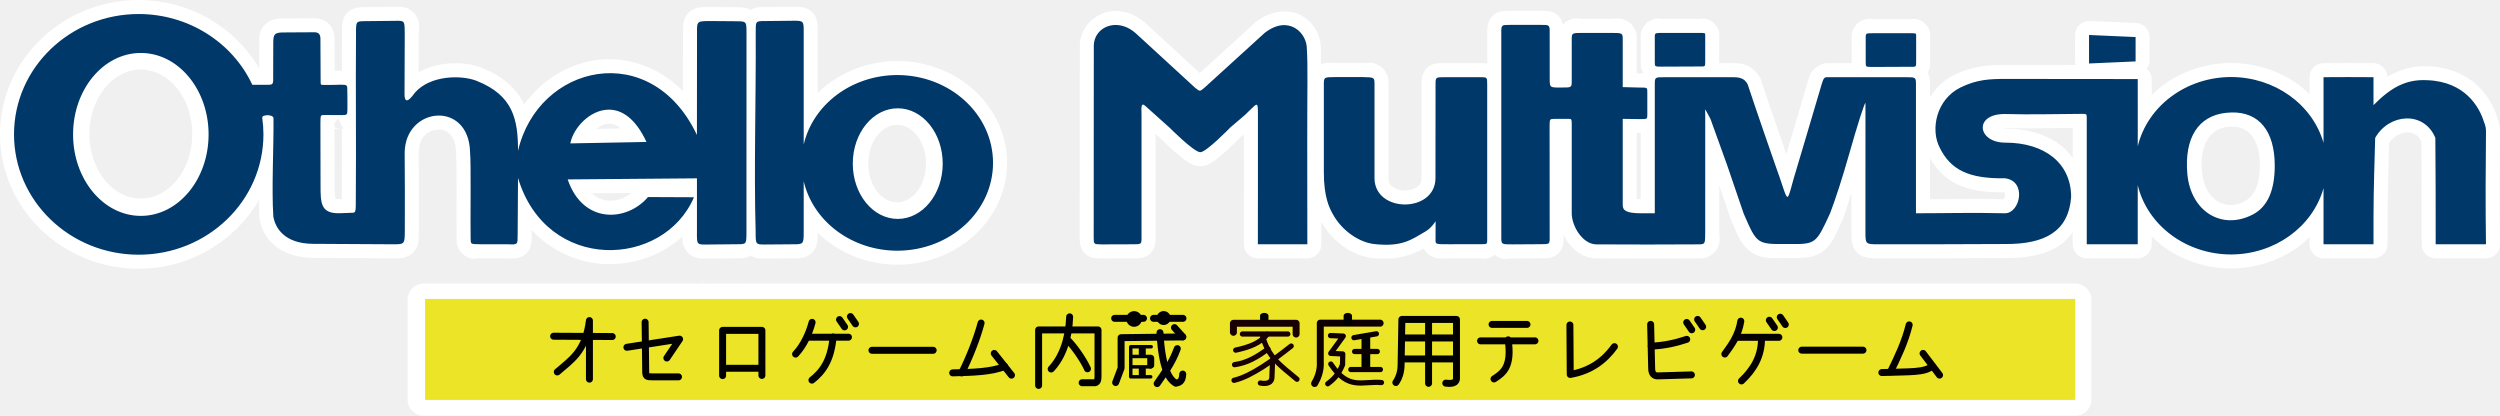
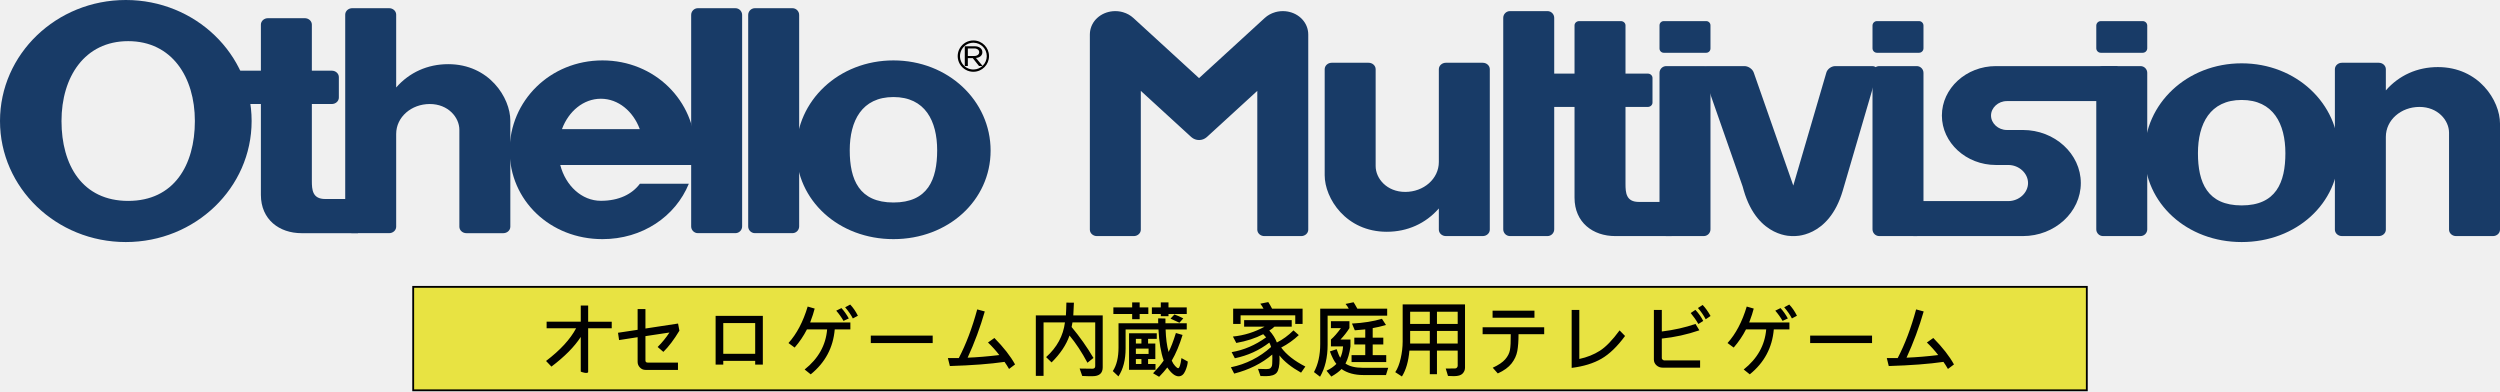
- <svg xmlns="http://www.w3.org/2000/svg" height="149.29" viewBox="0 0 718.131 119.432" width="897.664">
-   <g transform="translate(-13.918 -11.857)">
-     <text fill="#ef00eb" font-family="TrasksHand" font-size="1.6" stroke="#0105ff" stroke-width="2" x="214.817" y="93.1">
-       <tspan fill="#fafafa" fill-opacity=".4" stroke="none" x="214.817" y="93.1">John Loreth 2022</tspan>
-     </text>
-     <rect fill="#fff" height="37.986" rx="4.678" width="483.682" x="130.994" y="93.304" />
-     <path d="M136.027 97.728h474v29h-474z" fill="#ebe427" />
-     <g fill="none" stroke="#000" stroke-linecap="round" stroke-linejoin="round" stroke-width="2">
-       <path d="m172.947 108.436 16.839.093M183.234 120.767v-16.824c-1.102 8.95-5.404 11.387-9.237 14.759M199.227 104.411l.168 13.829c0 1.755.107 1.874 2.103 1.874h7.322" />
-       <path d="m193.997 111.616 15.136-2.339-3.66 5.42M221.488 119.752v-12.996h11.287v12.943M221.565 117.64h10.832M242.448 113.57c2.323-2.437 3.926-6.01 4.748-9.118M257.644 108.714h-11.626M247.143 121.053c2.865-2.269 5.476-5.4 6.088-12.437M255.073 103.656l1.446 2.1M258.21 102.789l1.447 2.1M264.389 112.479h17.582M531.476 112.443h17.582M287.58 118.966c5.568-.136 11.262-.269 14.931-1.86" />
-       <path d="M290.168 118.972c2.1-4.13 4.352-9.74 5.57-14.322M299.521 113.383l4.948 6.242M312.264 122.57v-15.934h17.06v13.398c0 1.048-.193 1.883-1.246 1.766h-3.307" />
-       <path d="M321.18 102.87c-.22 6.143-2.032 11.533-5.311 14.984" />
-       <path d="M326.302 117.793c-1.158-2.6-3.957-6.651-5.92-8.459" />
-     </g>
-     <g stroke="#ef00e7" transform="translate(19.478 -152)">
-       <g fill="none" stroke="#000009" stroke-linejoin="round">
-         <path d="m314.91 273.74 1.569-4.148v-8.738l17.7-.215" stroke-linecap="round" stroke-width="2" />
-         <path d="M327.647 259.416c.546 10.138 2.57 13.404 4.556 14.516 1.487-.23 1.906-1.045 1.978-2.62" stroke-linecap="round" stroke-width="2" />
-         <path d="M332.625 264c-1.518 4.222-3.715 7.003-5.79 10.043" stroke-linecap="round" stroke-width="2" />
-         <path d="M324.976 272.092h-5.725v-8.629h5.865" stroke-linecap="round" />
-         <path d="M319.6 266.25h5.391v2.99h-5.652" stroke-linecap="round" />
-         <path d="M322.564 266.241v-2.697M322.564 271.853v-2.697" stroke-width="2" />
-         <path d="M334.249 255.302h-8.457M322.907 255.302h-8.28M331.813 257.962l2.394 2.668" stroke-linecap="round" stroke-width="2" />
-       </g>
-       <circle cx="328.701" cy="255.215" r="2" stroke="none" />
-       <circle cx="320.215" cy="255.479" r="2.25" stroke="none" />
-       <path d="M324.99 265.791a1 .868 0 0 0-1 .868v2.187a1 .868 0 0 0 1 .867 1 .868 0 0 0 1-.867v-2.187a1 .868 0 0 0-1-.868z" stroke="none" />
-     </g>
-     <g fill="none" stroke="#050000" stroke-linecap="round" stroke-linejoin="round" stroke-width="2">
-       <path d="M442.516 105.043h10.03M439.213 109.766h15.623M447.14 109.47c1.148 7.82-1.452 9.534-4.057 11.24" />
-     </g>
-     <path d="m464.88 105.214.09 14.208c5.889-1.02 9.847-4.045 12.706-7.99" fill="none" stroke="#050000" stroke-linecap="round" stroke-linejoin="round" stroke-width="2" />
-     <g fill="none" stroke="#050000" stroke-linecap="round" stroke-linejoin="round" stroke-width="2">
-       <path d="m488.07 105.034.295 12.689c.01 1.447.68 2.114 1.69 2.112l9.724-.291" />
-       <path d="M488.245 111.269c3.54-.096 7.055-.883 10.195-1.938M498.427 104.484l1.447 2.1M501.565 103.616l1.446 2.1" />
-     </g>
-     <g fill="none" stroke="#050000" stroke-linecap="round" stroke-linejoin="round" stroke-width="2">
-       <path d="m522.166 103.846 1.447 2.1M525.304 102.978l1.447 2.1M509.38 113.554c1.919-2.61 3.959-5.414 4.592-9.449M514.164 121.282c3.455-3.243 5.839-7.12 5.742-12.362M524.903 108.751h-12.13" />
-     </g>
-     <g fill="none" stroke="#050000" stroke-linecap="round" stroke-linejoin="round" stroke-width="2">
-       <path d="M562.334 105.182c-1.235 5.034-3.327 9.32-5.36 13.482M566.323 113.37l4.74 6.239" />
-       <path d="M554.487 118.875c8.288-.286 12.303.035 14.443-1.842" />
-     </g>
-     <g stroke="#ef00e7">
-       <path d="M410.364 104.68h-17.189v11.22c.155 2.519-.822 4.77-1.635 6.125" fill="none" stroke="#0e0000" stroke-linecap="round" stroke-linejoin="round" stroke-width="2" />
-       <path d="M401.082 101.738a1.207.836 0 0 0-1.207.836v2.12a1.207.836 0 0 0 1.207.837 1.207.836 0 0 0 1.207-.836v-2.12a1.207.836 0 0 0-1.207-.837z" stroke="none" />
-       <g stroke-linecap="round" stroke-linejoin="round">
-         <path d="m396.114 108.252 3.66.156-3.598 4.955 3.447.169-.055 3.096c-1.07 2.501-2.18 3.96-4.252 5.47" fill="none" stroke="#0e0000" stroke-width="1.5" />
-         <path d="M396.19 116.426c5.088 7.675 8.947 4.831 14.56 5.32M402.844 108.853l6.45-1.109" fill="none" stroke="#0e0000" stroke-width="1.5" />
-         <path d="M406.265 108.158a.75.647 0 0 0-.75.648v8.627a.75.647 0 0 0 .75.648.75.647 0 0 0 .75-.648v-8.627a.75.647 0 0 0-.75-.648z" stroke="#000" />
-         <path d="M401.948 118.003h8.491M403.028 112.828h6.523" fill="none" stroke="#0e0000" stroke-width="1.5" />
-       </g>
-     </g>
-     <g stroke="#ef00e7">
-       <path d="M377.082 101.738a1.207.78 0 0 0-1.207.78v1.979a1.207.78 0 0 0 1.207.78 1.207.78 0 0 0 1.207-.78v-1.979a1.207.78 0 0 0-1.207-.78z" stroke="none" />
-       <g fill="none" stroke="#180000" stroke-linecap="round" stroke-linejoin="round">
-         <path d="M368.222 107.309v-2.589h18.004v3.09" stroke-width="2" />
-         <path d="M376.44 107.772c1.629 6.731 5.19 8.948 10.038 13.023M383.842 107.801H370.81" stroke-width="1.5" />
-         <path d="M377.909 107.853c-1.933 2.602-5.296 3.778-9.034 4.578M378.151 112.16c-3.048 2.139-5.745 3.894-9.607 4.454M384.816 111.26c-4.833 3.815-11.36 8.694-16.422 9.847" stroke-width="1.5" />
-         <path d="m379.47 115.235-.193 5.074c-.019 1.338-1.27 1.98-3.32 1.575" stroke-width="1.5" />
-       </g>
-     </g>
-     <g fill="none" stroke="#000" stroke-linecap="round" stroke-linejoin="round" stroke-width="2">
-       <path d="M429.22 121.913c2.683.36 3.194-.551 3.077-1.833v-16.463h-15.686l-.223 13.057c0 2.125-.684 3.881-1.508 5.061M416.588 108.936h15.606M416.42 114.96h15.77M424.28 121.97v-18.344" />
-     </g>
-     <path d="M53.77 11.857c-21.886 0-39.852 17.248-39.852 38.596 0 21.348 17.966 38.597 39.852 38.597a39.97 39.97 0 0 0 34.587-19.804c.033 1.67-.04 3.564.06 5.074a4.029 4.029 0 0 0 .045.39c.384 2.335 1.53 5.179 4.081 7.45 2.55 2.272 6.374 3.738 11.256 3.766l22.927.131a4.029 4.029 0 0 0 .025 0c.853 0 1.554.025 2.472-.09.917-.115 2.419-.506 3.515-1.728 1.097-1.223 1.294-2.51 1.39-3.397.098-.888.09-1.656.1-2.617.061-5.733-.009-16.903-.04-22.496.054-4.73 2.903-6.5 5.505-6.645 1.301-.073 2.454.309 3.375 1.202.92.892 1.775 2.422 1.848 5.326a4.029 4.029 0 0 0 .016.258c.111 1.24.16 6.221.145 11.231-.014 5.01-.055 10.288.005 13.381.008.391-.033.767.119 1.586.151.82.958 2.453 2.148 3.177 2.382 1.448 3.013.775 4.28.797a4.029 4.029 0 0 0 .06 0l8.16.015-.203-.004c.75.04 1.366.085 2.2.012.834-.073 2.27-.36 3.39-1.55 1.121-1.19 1.286-2.473 1.354-3.21.068-.739.046-1.266.05-1.894l.01-1.47c5.753 6.147 13.385 9.396 20.976 9.757 8.15.388 16.334-2.44 22.376-7.945-.118 1.174-.164 2.33 1.102 4.16.876 1.267 2.501 1.95 3.439 2.105.938.156 1.549.118 2.24.111l9.044-.09c.625-.006 1.174.03 2.066-.113.45-.071 1.084-.276 1.72-.619.655.376 1.318.617 1.805.699.939.158 1.542.12 2.22.114l8.038-.063c.76 0 1.404.026 2.297-.092.892-.118 2.398-.547 3.447-1.762 1.048-1.215 1.223-2.447 1.312-3.308.077-.748.07-1.433.069-2.203 5.819 5.703 13.98 9.185 22.826 9.206a4.029 4.029 0 0 0 .01 0c17.2 0 31.557-12.946 31.557-29.255.001-16.31-14.356-29.257-31.557-29.257a4.029 4.029 0 0 0-.01 0c-8.84.02-16.998 3.499-22.817 9.196V21.311c0-.836.02-1.513-.05-2.332s-.207-2.046-1.245-3.287-2.553-1.687-3.463-1.811c-.91-.124-1.59-.096-2.41-.088l-8.052.088c-.665 0-1.235-.034-2.127.1-.497.074-1.205.34-1.91.744a6.446 6.446 0 0 0-2.591-.757c-.827-.055-1.556-.038-2.49-.045a4.029 4.029 0 0 0-.003 0l-5.764-.042a4.029 4.029 0 0 0-.03 0c-1.128 0-2-.019-2.913.04s-2.075.1-3.449 1.094c-1.374.994-1.98 2.732-2.115 3.727-.135.994-.095 1.708-.091 2.587-.01 9.458-.008 12.252-.011 16.669-7.197-7.181-16.39-10.093-25.023-8.858-8.068 1.155-15.524 5.74-20.607 12.746-.046-.1-.068-.204-.117-.304-2.11-4.32-6.117-7.914-12.08-10.259-3.04-1.195-6.781-1.593-10.768-1.083-2.45.314-4.994 1.08-7.333 2.386l.04-11.083a4.029 4.029 0 0 0 0-.037c-.01-1.81.618-2.862-.923-5.327-.77-1.232-2.414-2.064-3.372-2.243-.958-.18-1.528-.132-2.142-.125l-8.883.095c-.673.007-1.245-.019-2.112.105-.868.123-2.439.633-3.42 1.885-.982 1.253-1.075 2.383-1.144 3.19-.07.806-.058 1.515-.058 2.414-.028 3.808-.008 7.12-.011 10.67-.082 0-.194-.013-.278-.014a4.029 4.029 0 0 0-.216.001s-.952.014-1.616.032c-.006-2.408-.01-5.865-.046-9.54a4.029 4.029 0 0 0-.029-.442c-.115-.962-.44-2.388-1.659-3.57-1.218-1.182-2.864-1.532-4.062-1.539-2.775-.017-7.171.066-8.713.053-.842-.007-1.62.007-2.545.206-.926.2-2.138.696-3.04 1.675-1.803 1.96-1.548 3.798-1.552 5.182l-.022 7.3C81.33 19.454 68.18 11.863 53.77 11.857a4.029 4.029 0 0 0-.002 0zm394.03 3.12c-.658 0-1.2-.016-1.913.054s-1.88.211-3.046 1.233c-1.165 1.021-1.53 2.438-1.628 3.206-.097.767-.073 1.264-.073 1.84v8.852c-.107-.02-.267-.083-.355-.094-.708-.087-1.137-.064-1.628-.064h-10.244c-.658 0-1.193-.014-1.889.05-.695.064-1.801.17-2.981 1.147s-1.608 2.438-1.713 3.213c-.104.774-.076 1.251-.076 1.797 0 22.803 0 22.786-.019 26.77a4.029 4.029 0 0 0 0 .019c0 1.368-.383 1.9-1.169 2.504-.785.605-2.148 1.06-3.562 1.061-1.414 0-2.778-.454-3.563-1.058-.784-.603-1.165-1.129-1.165-2.492V36.211c0-.536.044-1.035-.113-1.932-.156-.897-.917-2.526-2.126-3.32-2.418-1.587-3.402-.955-5.094-.986a4.029 4.029 0 0 0-.073 0h-7.913c-1.38 0-2.398-.391-4.103.44-.027-.923.036-3.57-.017-4.329.085-3.905-1.861-7.62-5.438-9.683-3.601-2.076-8.833-1.657-13.192 1.744a4.029 4.029 0 0 0-.233.197l-15.917 14.487-15.667-14.384a4.029 4.029 0 0 0-.05-.047c-2.707-2.401-5.984-3.551-9.072-3.377-5.146.292-9.71 4.626-9.68 10.135l-.031 54.872a4.029 4.029 0 0 0 0 .001c0 .5-.026.94.066 1.664.091.724.447 2.103 1.571 3.102 1.125 1 2.25 1.146 2.913 1.219.663.073 1.137.064 1.708.072a4.029 4.029 0 0 0 .065 0l8.908-.029c.634 0 1.15.014 1.817-.045.667-.058 1.714-.136 2.897-1.07 1.184-.934 1.66-2.423 1.77-3.194.108-.77.077-1.219.077-1.719V50.323l1.313 1.173.006.005c.151.152 1.741 1.756 3.749 3.546 1.05.936 2.167 1.886 3.276 2.69.555.402 1.099.769 1.733 1.103.634.335 1.256.767 2.786.767 1.588 0 2.182-.459 2.801-.798a13.92 13.92 0 0 0 1.686-1.11c1.076-.806 2.158-1.753 3.178-2.688 1.936-1.775 3.45-3.34 3.62-3.516.016-.014.903-.771 1.227-1.052l.002 3.196c.002 4.386.01 8.764.01 8.764l-.021 19.623a4.029 4.029 0 0 0 4.028 4.031h14.209a4.029 4.029 0 0 0 4.028-4.03l-.006-6.434c3.467 6.039 9.171 9.794 14.899 10.39 6.884.715 11.08-.888 14.48-2.715.17.306.39.592.648.877a4.029 4.029 0 0 0 1.684 1.328c.116.055.258.196.363.23 1.953.624 2.66.342 4.543.34l8.902-.009c1.05-.001 1.55.647 3.867-.684.138-.08.22-.255.348-.358.053.04.077.11.132.147 2.443 1.629 3.46.955 5.101.943l8.14-.053a4.029 4.029 0 0 0 .002 0c.617-.004 1.116.008 1.777-.05s1.73-.135 2.922-1.097c1.192-.961 1.635-2.44 1.737-3.204.103-.764.075-1.22.075-1.742v-.688c.36.69.628 1.416 1.094 2.063 1.76 2.442 4.544 4.747 8.294 4.773 7.577.053 22.128.06 29.253-.008.512-.005 1.013.048 1.97-.151.958-.2 2.629-1.176 3.307-2.397 1.355-2.443.762-3.335.762-5.172l.002-13.235 3.201 9.379a4.029 4.029 0 0 0 .119.304c1.915 4.404 2.776 7.303 5.822 9.419 3.032 2.107 6.101 1.794 10.54 1.75 2.001.021 3.585.057 5.161-.11 1.585-.17 3.324-.643 4.775-1.7 2.903-2.112 3.82-4.895 5.874-9.338a4.029 4.029 0 0 0 .097-.232c.649-1.67 1.566-4.907 2.38-7.376l-.002 11.156c0 .914-.023 1.658.087 2.588.11.93.451 2.406 1.672 3.551s2.579 1.372 3.494 1.467c.915.096 1.697.078 2.672.078 13.077 0 24.108-.008 36.21-.078 6.135.042 11.486-.853 15.734-3.683 1.468-.978 2.655-2.274 3.706-3.698v3.431a4.029 4.029 0 0 0 4.028 4.028h14.64a4.029 4.029 0 0 0 4.027-4.028v-2.281c1.012 1.002 2.056 1.978 3.207 2.833 5.532 4.11 12.526 6.383 19.543 6.4a4.029 4.029 0 0 0 .016 0c6.843-.011 13.671-2.166 19.139-6.085 1.22-.874 2.342-1.863 3.412-2.9v2.033a4.029 4.029 0 0 0 4.027 4.028h14.355a4.029 4.029 0 0 0 4.026-4.028c0-12.973.04-14.242.463-29.103 1.302-1.85 3.226-2.957 5-3.02 1.796-.064 3.208.517 4.254 2.551.087 8.904.093 19.555.093 29.572a4.029 4.029 0 0 0 4.026 4.028h14.447a4.029 4.029 0 0 0 4.028-4.086c-.154-10.66-.112-21.276 0-31.97v-.006c.013-1.068-.175-2.831-.914-4.733-.803-2.46-2.373-5.82-5.501-8.772-3.17-2.99-7.98-5.375-14.302-5.615-4.317-.228-8.115.974-11.642 3.037a4.029 4.029 0 0 0-3.961-3.908l-7.211-.031a4.029 4.029 0 0 0-.036 0l-7.142.031a4.029 4.029 0 0 0-4.01 4.027v4.864c-1.084-1.046-2.226-2.041-3.462-2.92-5.464-3.886-12.273-6.016-19.094-6.018a4.029 4.029 0 0 0-.01 0c-7.016.017-14.01 2.29-19.541 6.397-1.151.855-2.193 1.83-3.205 2.832l-.005-4.624a4.029 4.029 0 0 0-1.458-2.96 4.029 4.029 0 0 0 .844-2.102v-7a4.029 4.029 0 0 0-3.85-4.024l-6.686-.294-6.686-.296a4.029 4.029 0 0 0-4.204 4.021V30.092a4.029 4.029 0 0 0 .184.43c-6.004-.005-13.076-.002-19.655-.02-5.236-.016-9.814.246-15.217 2.877a4.029 4.029 0 0 0-.023.01c-3.088 1.528-5.37 3.823-6.952 6.447v-3.572c0-.558.036-1.056-.09-1.893-.064-.42-.246-1.026-.563-1.64.352-.635.58-1.253.636-1.642.102-.7.069-1.03.069-1.37v-7.626c0-.175.1-.496-.174-1.482-.274-.987-1.605-2.476-2.573-2.865-1.936-.776-2.15-.376-3.02-.376H552.34c-1.247 0-1.748-.533-3.978.578-1.115.556-2.203 2.178-2.408 3.095-.204.918-.134 1.285-.134 1.596v7.143c0 .051.014.17.013.222h-7.175c-1.826 0-3.969 1.711-4.538 2.808-.569 1.097-.639 1.678-.781 2.092a4.029 4.029 0 0 0-.056.178c-2.353 8.035-5.67 19.138-6.235 21.03-.653-1.875-4.984-14.29-7.25-21.19a4.029 4.029 0 0 0-.153-.39c-.908-2.027-2.813-3.517-4.456-4.057-1.643-.54-2.967-.47-3.75-.47h-3.686c-.002-.099.017-.28.017-.373v-7.626c0-.174.102-.491-.172-1.478-.273-.988-1.609-2.485-2.578-2.872-1.939-.775-2.147-.374-3.016-.374h-10.251c-1.247 0-1.748-.532-3.978.579-1.115.555-2.203 2.18-2.408 3.096-.205.918-.136 1.285-.136 1.596v7.145c0 .326-.042.66.086 1.422.065.383.273.965.608 1.547-.043.08-.083.138-.12.219-.304.043-.606.09-.949.09-.134 0-.6-.018-.777-.022v-9.643c0-.5.057-.989-.132-1.941-.19-.952-1.153-2.641-2.375-3.325-2.445-1.368-3.307-.763-5.094-.763h-7.747c-1.665 0-2.538-.645-4.986.825-.342.206-.572.575-.85.89-.162-.798-.51-1.872-1.495-2.736-1.17-1.028-2.343-1.166-3.052-1.233-.709-.068-1.239-.052-1.886-.052zM54.375 31.836c8.163 0 14.78 8.294 14.78 18.527 0 10.232-6.617 18.528-14.78 18.528s-14.781-8.296-14.781-18.528c0-10.233 6.618-18.527 14.781-18.527zm56.82 13.986c.005 1.217 1.921 3.122.929 3.127.012 6.288.029 12.564-.022 19.48a4.029 4.029 0 0 0 0 .034c0 .477.013.204 0 .593l-.577.02c-.842.032-1.084-.055-1.247-.096-.01-.157-.253-1.446-.257-3.799l-.03-16.253c.354.003 1.205.004 1.397.007.284.003.418.007.433.007.007 0-.004.001-.114-.007-.056-.005-.117-.005-.349-.044-.116-.02-.663-.172-.662-.172l-.127-.047-.144-.06-.306-.148-.13-.075-.001-1.201v-.002c.001-.044.013-.045.015-.087l1.193-1.277zm77.594 1.558c.996-.007 2.146.284 3.407 1.365l-7.002.133c1.199-.883 2.474-1.49 3.595-1.498zm82.838.345c4.58 0 8.295 4.979 8.295 11.119s-3.714 11.117-8.295 11.117c-4.581 0-8.294-4.977-8.294-11.117 0-6.14 3.713-11.119 8.294-11.119zm384.215.53c4.626.387 7.232 4.33 7.232 11.133 0 5.173-1.41 8.596-4.188 10.172-5.961 3.381-11.879-.7-12.476-8.607-.561-7.42 2.09-11.997 7.328-12.645a10.21 10.21 0 0 1 2.104-.053zm-46.523.344v8.657c-.897-1.24-1.905-2.389-3.098-3.362-4.206-3.429-9.894-5.092-16.31-5.092-.286 0-.262-.08-.486-.103.19-.013.114-.064.336-.064 6.807.19 13.135.022 19.558-.036zM484.08 50.086c1.197.046-.254-.098 1.152.035v18.96c-.785-.03-.813-.027-1.152-.081.01-6.192.004-12.626 0-18.914zm83.433 6.014c.005.01.015.018.02.028.007.013.01.027.016.04zm.797 1.142c1.85 3.196 4.346 5.916 7.73 7.522 3.703 1.756 8.093 2.37 13.42 2.325.253.038.308.06.319.078.014.022.14.336.092.806-.046.447-.265.92-.408 1.12-8.076-.18-14.291-.046-21.153 0zM195.443 67.268c-2.08 1.617-4.709 2.47-7.058 2.188a7.647 7.647 0 0 1-4.465-2.092z" fill="#fff" />
-     <path d="M447.8 19.004c-2.633 0-2.632 0-2.632 2.307v58.625c0 2.093 0 2.14 3.248 2.118l8.141-.051c2.51-.017 2.51.026 2.51-2.067 0-11.477-.001-20.539-.023-31.936.022-1.929.023-1.973 1.399-2H464.42c.981.016.983.01.983 2V73.12c0 3.675 3.103 8.908 7.106 8.936 7.544.053 22.117.06 29.188-.007 2.048-.02 2.048-.02 2.048-3.694 0-13.161 0-21.669.005-33.497-.004-2.158-.345-2.197 1.508 1.167L510 59.17l4.789 14.03c3.84 8.83 3.74 8.829 12.683 8.745 8.062.084 8.028.085 12.139-8.81 1.417-3.644 3.586-10.33 5.437-16.871 2.373-8.38 4.5-15.05 4.728-14.82-.007 11.933-.008 24.53-.008 36.929 0 3.657 0 3.656 3.899 3.656 13.094 0 24.127-.008 36.237-.078 11.392.077 18.216-3.596 18.953-13.497 0-9.67-7.515-15.625-18.948-15.625-7.945 0-9.146-8.222-.15-8.222 7.643.219 14.798-.013 22.253-.04 1.332-.003 1.333-.005 1.333 1.48v35.982h14.64l.004-16.97a27.524 25.485 0 0 0 26.783 19.894 27.524 25.485 0 0 0 26.584-19.05v16.126h14.353c0-13.57 0-13.569.484-30.556 3.889-6.976 13.984-7.932 17.285-.022.095 9.101.095 20.235.095 30.578h14.447c-.155-10.712-.112-21.365 0-32.078.013-1.039 0-1.686-.664-3.33-1.269-3.96-5.298-11.332-16.217-11.726-6.087-.328-10.44 2.105-15.43 7.167v-8.031L688.5 34l-7.143.03v18.86a27.524 25.485 0 0 0-26.583-18.906 27.524 25.485 0 0 0-26.781 19.886l.002-9.388-.008-9.915c-17.093 0-24.946-.002-37.497-.038-5.146-.014-8.675.15-13.44 2.47-6.862 3.396-8.709 11.963-5.927 17.312 3.136 6.328 8.333 8.924 18.739 8.759 6.342.763 4.373 10.051-.007 10.051-9.8-.233-16.732 0-25.572 0V36.264c0-2.231 0-2.233-3.036-2.233h-22.589c-.967 0-1.09.967-1.51 2.184-2.555 8.727-6.76 22.8-6.76 22.8-3.909 12.423-1.962 12.607-6.603 0 0 0-5.348-15.326-7.814-22.836-.962-2.146-2.969-2.148-4.531-2.148h-19.31c-2.87 0-2.87 0-2.87 2.18v36.91l-3.725.007c-4.596.006-5.465-.853-5.483-2.35.018-8.012 0-16.701 0-24.778l4.942.07c2.12 0 2.12.002 2.12-1.269v-6.494c0-1.306.001-1.306-2.251-1.303-1.046.002-2.574-.086-4.811-.125V23.311c0-2 0-2-3.573-2h-7.747c-3.33 0-3.33 0-3.33 2V35c0 2 0 2-2.864 2h-.548c-2.912 0-2.924.001-2.913-2.77l-.01-12.92c.006-2.322 0-2.306-2.604-2.306zm-113.805.04c-3.276.185-5.9 2.624-5.88 6.09l-.031 54.895c0 2 .002 2 2.284 2.03l8.922-.03c2.533 0 2.533 0 2.533-2V44.89c0-1.684-.322-3.939 1.15-2.548l6.88 6.158s7.032 7.08 8.859 7.08c1.732 0 8.587-7.08 8.587-7.08s2.176-1.891 4.249-3.633c3.696-3.511 3.696-4.258 3.712-.038-.016.06.002 17.57.002 17.57l-.019 19.63h14.211l-.028-28.908c-.014-15.078.204-22.857-.11-27.075.139-4.736-5.239-10.103-12.13-4.726L359.86 37.092c-1.29 1.097-1.28 1.072-2.589.026l-17.105-15.706c-2.006-1.78-4.206-2.48-6.171-2.369zm157.759 2.267c-2.494 0-2.494 0-2.494 1.242v7.143c0 1.301.001 1.3 1.969 1.304l10.73-.046c1.785.043 1.786.043 1.786-1.322v-7.626c0-.696 0-.695-1.74-.695zm60.587.085c-2.494 0-2.493.001-2.493 1.243v7.143c0 1.3 0 1.303 1.968 1.307l10.733-.047c1.785.043 1.785.04 1.785-1.324v-7.625c0-.696 0-.697-1.74-.697zm61.66.511V30.092l6.684-.297 6.686-.295v-7l-6.686-.296zM397.457 34c-3.262 0-3.262.046-3.262 2.21v25.14c0 7.109 1.574 10.158 2.489 11.851 2.784 5.153 7.869 8.335 12.104 8.775 7.956.828 10.492-1.244 14.667-3.667 1.745-1.063 2.84-2.906 2.84-2.906l-.011 5.384c0 1.233.039 1.232 3.804 1.228l8.9-.01c2.132-.001 2.131.024 2.132-1.25V36.212c0-2.18.001-2.18-1.963-2.18h-10.242c-2.632 0-2.633 0-2.633 2.18 0 22.803 0 22.804-.02 26.789 0 10.121-17.514 10.121-17.514.015V36.211c0-2.142 0-2.15-3.379-2.211zm28.827 46.787c0-.013-.004-.018-.004-.031v1.273zm228.62-36.626c7.934-.183 12.442 5.32 12.442 15.339 0 7.11-2.126 11.817-6.314 13.982-8.988 4.649-17.91-.96-18.81-11.828-.847-10.2 3.153-16.49 11.05-17.381.56-.063 1.103-.1 1.632-.112zM53.77 15.886c-19.785-.001-35.825 15.475-35.825 34.567s16.04 34.57 35.825 34.568c19.783 0 35.821-15.477 35.821-34.568a33.379 33.379 0 0 0-.339-4.703c-.291-1.045 3.197-1.111 3.228.056.074 8.782-.57 20.263-.045 28.25.523 3.182 3.117 7.795 11.388 7.842l22.928.131c3.41 0 3.41 0 3.45-3.847.06-5.66-.01-16.92-.04-22.5.15-13.177 18.407-15.083 18.782-.171.329 3.672.052 18.968.167 24.893.032 1.625-.007 1.566 2.588 1.61l8.159.015c2.864.15 2.74 0 2.756-2.643l.108-16.413c8.213 27.448 41.865 25.905 50.534 5.547l-13.198-.061c-6.036 7.109-18.675 7.9-23.072-5.066l37.133-.307v15.318c-.039 3.625-.041 3.723 2.627 3.697l9.045-.089c2.542-.025 2.542.018 2.547-3.656l.014-57.19c-.008-3.402-.02-3.185-3.911-3.215l-5.764-.042c-4.599 0-4.559-.146-4.54 3.402-.019 16.662-.02 20.12-.023 29.325-13.132-27.83-45.655-20.371-51.392 4.55 0-8.907-1.333-15.95-11.926-20.116-4.296-1.69-13.236-1.662-17.666 3.38-2.491 3.483-3.016 2.304-3.01.367l.063-17.288c-.02-3.621-.02-3.715-2.367-3.69l-8.883.095c-2.749.03-2.75-.027-2.75 3.566-.124 16.717.07 30.242-.053 46.959.005 4.662.005 4.478-1.217 4.523l-3.238.122c-5.626.21-5.672-2.835-5.681-7.914l-.034-18.114c.061-2.187-.039-2.187 1.28-2.186 4.796.004 4.796.031 4.796.031 1.66-.032 1.625-.026 1.681-1.648.048-1.376-.032-5.097-.032-5.097.028-1.964.012-1.964-1.877-1.992 0 0-2.973.116-4.289.075-1.56-.048-1.452.13-1.497-.93 0 0-.015-7.793-.062-12.642-.123-1.018-.537-1.555-1.747-1.562-2.664-.017-6.994.067-8.719.053-2.808-.023-3.07.56-3.078 3.047l-.028 9.186c.063 2.8.063 2.8-1.86 2.8l-4.117.004.016.057C80.644 23.869 67.863 15.89 53.77 15.886zm187.915 1.934-8.095.087c-2.66 0-2.611 0-2.592 3.546.102 19.192-.531 38.348-.02 56.903 0 3.674 0 3.756 2.63 3.736l8.068-.063c3.044 0 3.108.001 3.108-3.673V63.912c2.707 11.616 13.89 19.929 26.853 19.96 15.205-.001 27.53-11.296 27.531-25.229 0-13.933-12.325-25.23-27.531-25.23-12.963.03-24.146 8.342-26.853 19.958v-32.06c0-3.404.077-3.525-3.099-3.491zm-187.31 9.25A19.463 23.4 0 0 1 73.836 50.47a19.463 23.4 0 0 1-19.463 23.4 19.463 23.4 0 0 1-19.464-23.4A19.463 23.4 0 0 1 54.374 27.07zm217.423 15.895a12.918 15.889 0 0 1 12.918 15.888 12.918 15.889 0 0 1-12.918 15.889 12.918 15.889 0 0 1-12.918-15.89 12.918 15.889 0 0 1 12.918-15.887zm-83.036.39c3.702-.026 7.687 2.41 10.856 9.28l-21.867.413c.789-4.368 5.599-9.657 11.01-9.694z" fill="#003869" />
+ <svg xmlns="http://www.w3.org/2000/svg" viewBox="0 0 338.339 52.948">
+   <text transform="translate(262.754 30.097)" fill="#c23334" font-family="ArialMT" font-size="1">I don’t like bugs!</text>
+   <g fill="#183b67">
+     <path d="M99.525 31.555H94.45a.914.914 0 0 1-.911-.911V2.02c0-.501.41-.911.911-.911h5.076c.501 0 .911.41.911.911v28.625a.915.915 0 0 1-.912.91zM107.244 31.555h-5.076a.914.914 0 0 1-.911-.911V2.02c0-.501.41-.911.911-.911h5.076c.501 0 .911.41.911.911v28.625c0 .5-.41.91-.911.91zM44.011 26.932c-1.724 0-1.806-1.24-1.806-2.443V14.077h2.702c.524 0 .952-.392.952-.872v-2.768c0-.479-.428-.872-.952-.872h-2.702V3.334c0-.479-.428-.872-.952-.872H36.26c-.524 0-.952.392-.952.872v6.233H30.06c-.524 0-.952.392-.952.872v2.768c0 .479.428.872.952.872h5.247V26.37c0 3.352 2.504 5.187 5.501 5.187h7.636v-4.623c.001-.002-2.709-.002-4.433-.002z" />
+     <path d="M60.658 8.683c-2.782 0-5.261 1.116-7.041 3.157V1.98c0-.479-.428-.872-.952-.872h-4.993c-.524 0-.952.392-.952.872v28.703c0 .479.428.872.952.872h4.993c.524 0 .952-.392.952-.872V18.127c0-2.283 2.053-4.05 4.547-4.05s4.005 1.814 4.005 3.496V30.685c0 .479.428.872.952.872h4.993c.524 0 .952-.392.952-.872V18.445v-2.112c0-3.111-2.865-7.65-8.408-7.65z" />
+     <path d="M90.834 22.327h3.106c.103-.632.158-1.281.158-1.945 0-6.742-5.488-12.207-12.563-12.207-7.074 0-12.563 5.465-12.563 12.207s5.488 11.981 12.563 11.981c5.4 0 9.873-3.055 11.689-7.499h-6.622c-1.055 1.418-2.85 2.312-5.283 2.312-2.583 0-4.768-2.039-5.498-4.849H90.834zm-9.515-8.964c2.352 0 4.373 1.692 5.267 4.116H76.052c.894-2.424 2.915-4.116 5.267-4.116zM120.916 8.175c-7.404 0-13.148 5.465-13.148 12.207s5.744 11.981 13.148 11.981 13.148-5.24 13.148-11.981-5.744-12.207-13.148-12.207zm0 19.23c-4.649 0-5.916-3.091-5.916-7.069s1.637-7.202 5.916-7.202 5.916 3.224 5.916 7.202-1.266 7.069-5.916 7.069zM17.027 0C7.623 0 0 7.333 0 16.379s7.623 16.379 17.027 16.379 17.027-7.333 17.027-16.379S26.431 0 17.027 0zm.321 27.189c-6.201 0-9.025-4.84-9.025-10.81s3.131-10.81 9.025-10.81 9.025 4.84 9.025 10.81-2.824 10.81-9.025 10.81z" />
+   </g>
+   <g fill="#183b67">
+     <path d="M289.989 7.142h-5.677a.612.612 0 0 1-.61-.61V3.467c0-.335.274-.61.61-.61h5.677c.335 0 .61.274.61.61v3.065c0 .335-.275.61-.61.61zM259.713 7.142h-5.694a.604.604 0 0 1-.602-.602V3.458c0-.331.271-.602.602-.602h5.694c.331 0 .602.271.602.602V6.54a.604.604 0 0 1-.602.602zM230.915 7.142h-5.751a.575.575 0 0 1-.573-.573V3.43c0-.315.258-.573.573-.573h5.751c.315 0 .573.258.573.573v3.139a.574.574 0 0 1-.573.573zM209.429 31.95h-5.076a.914.914 0 0 1-.911-.911V2.414c0-.501.41-.911.911-.911h5.076c.501 0 .911.41.911.911v28.625c0 .501-.41.911-.911.911zM289.688 31.95h-5.076a.914.914 0 0 1-.911-.911V9.857c0-.501.41-.911.911-.911h5.076c.501 0 .911.41.911.911v21.182c0 .501-.41.911-.911.911zM259.404 31.95h-5.076a.914.914 0 0 1-.911-.911V9.857c0-.501.41-.911.911-.911h5.076c.501 0 .911.41.911.911v21.182c0 .501-.41.911-.911.911zM230.578 31.95h-5.076a.914.914 0 0 1-.911-.911V9.857c0-.501.41-.911.911-.911h5.076c.501 0 .911.41.911.911v21.182c0 .501-.41.911-.911.911z" />
+     <path d="M221.794 27.327c-1.724 0-1.806-1.24-1.806-2.443V14.472h3.018c.35 0 .635-.262.635-.582v-3.347c0-.32-.286-.582-.635-.582h-3.018V3.432c0-.316-.283-.575-.628-.575h-5.642c-.345 0-.628.259-.628.575v6.529h-5.564c-.349 0-.635.262-.635.582v3.347c0 .32.286.582.635.582h5.564v12.291c0 3.352 2.504 5.187 5.501 5.187h7.636v-4.623h-4.433zM329.931 9.078c-2.782 0-5.261 1.116-7.041 3.157V9.366c0-.479-.428-.872-.952-.872h-4.993c-.524 0-.952.392-.952.872v21.712c0 .479.428.872.952.872h4.993c.524 0 .952-.392.952-.872V18.521c0-2.283 2.053-4.05 4.547-4.05 2.494 0 4.005 1.814 4.005 3.496V31.079c0 .479.428.872.952.872h4.993c.524 0 .952-.392.952-.872V18.839v-2.112c0-3.111-2.865-7.649-8.408-7.649zM187.685 31.367c2.782 0 5.261-1.116 7.041-3.157v2.868c0 .479.428.872.952.872h4.993c.524 0 .952-.392.952-.872V9.366c0-.479-.428-.872-.952-.872h-4.993c-.524 0-.952.392-.952.872v12.557c0 2.283-2.053 4.05-4.547 4.05-2.494 0-4.005-1.814-4.005-3.496V9.366c0-.479-.428-.872-.952-.872h-4.993c-.524 0-.952.392-.952.872V23.718c0 3.111 2.866 7.649 8.408 7.649z" />
+     <path d="M303.377 8.57c-7.404 0-13.148 5.465-13.148 12.207s5.744 11.981 13.148 11.981 13.148-5.24 13.148-11.981S310.781 8.57 303.377 8.57zm0 19.23c-4.649 0-5.917-3.091-5.917-7.069s1.637-7.202 5.917-7.202c4.28 0 5.917 3.224 5.917 7.202s-1.267 7.069-5.917 7.069zM253.372 8.946h-4.993c-.524 0-1.067.392-1.207.872l-4.476 15.294-5.352-15.294c-.168-.479-.733-.872-1.257-.872h-4.993c-.524 0-.815.392-.647.872l5.395 15.42c.047.177.098.359.153.548 1.909 6.524 6.7 6.164 6.7 6.164s4.791.36 6.7-6.164l4.673-15.968c.141-.48-.172-.872-.696-.872zM271.592 13.682h14.985V8.946h-16.463c-4.019 0-7.308 3.011-7.308 6.691 0 3.68 3.288 6.691 7.308 6.691h1.684c1.446 0 2.668 1.119 2.668 2.443s-1.222 2.443-2.669 2.443h-12.85v4.736h14.821c4.313 0 7.841-3.231 7.841-7.179 0-3.949-3.529-7.179-7.841-7.179h-2.176c-1.157 0-2.135-.895-2.135-1.955s.978-1.955 2.135-1.955zM177.036 4.341l-.002-.012c-.079-.696-.407-1.373-.986-1.904s-1.319-.831-2.079-.903l-.013-.002a3.684 3.684 0 0 0-.348-.016h-.002l-.057.003a4.37 4.37 0 0 0-.28.013c-.048.004-.095.013-.143.019-.065.008-.131.016-.196.028-.038.007-.076.017-.113.025-.075.016-.15.032-.223.053-.019.005-.037.012-.055.018-.5.149-.971.401-1.367.763l-2.415 2.211-3.043 2.786-3.439 3.149-3.439-3.149-3.043-2.786-2.415-2.211a3.477 3.477 0 0 0-1.367-.763l-.055-.018c-.074-.021-.149-.037-.223-.053-.038-.008-.075-.018-.113-.025-.065-.012-.13-.019-.196-.028-.048-.006-.095-.014-.143-.019a3.722 3.722 0 0 0-.28-.013l-.057-.003h-.002c-.116 0-.232.006-.348.016l-.013.002c-.761.072-1.5.372-2.079.903a3.036 3.036 0 0 0-.986 1.904l-.002.012a2.83 2.83 0 0 0-.018.319V31.08c0 .479.428.872.952.872h4.993c.524 0 .952-.392.952-.872V12.297l6.837 6.26a1.577 1.577 0 0 0 2.09 0l6.837-6.26V31.08c0 .479.428.872.952.872h4.993c.524 0 .952-.392.952-.872V4.661v-.002c0-.106-.006-.213-.018-.318z" />
+   </g>
+   <path d="M131.775 5.475a2.12 2.12 0 1 0 0 4.239 2.12 2.12 0 0 0 0-4.239zm0 3.931a1.812 1.812 0 1 1 0-3.623 1.812 1.812 0 0 1 0 3.623z" />
+   <path d="M132.979 8.928h-.488l-.841-1.06h-.667v1.06h-.413V6.261h1.333c.309 0 .56.073.754.22a.695.695 0 0 1 .291.584.671.671 0 0 1-.251.548 1.057 1.057 0 0 1-.614.228l.896 1.087zm-1.125-1.352a.764.764 0 0 0 .48-.144.447.447 0 0 0 .187-.368.437.437 0 0 0-.187-.368.781.781 0 0 0-.48-.14h-.871v1.02h.871z" />
+   <path fill="#e8e342" stroke="#000" stroke-width=".25" stroke-miterlimit="10" d="M55.92 38.823h226.5v14H55.92z" />
+   <g>
+     <path d="M82.789 44.428h-3.19v5.895c0 .337-1.002.003-1.002-.034v-4.687c-.857 1.325-2.18 2.663-3.969 4.013l-.729-.763c1.926-1.466 3.282-2.941 4.069-4.425h-3.991v-.891h4.62V41.35h1.002v2.188h3.19v.89zM91.948 44.751c-.734 1.217-1.458 2.174-2.171 2.872l-.773-.663a12.202 12.202 0 0 0 1.598-1.959l-3.251.49v3.295c0 .189.104.284.312.284h4.091v.991h-4.392c-.297 0-.549-.108-.757-.326a1.063 1.063 0 0 1-.312-.76v-3.34l-2.51.39-.145-.991 2.655-.401v-2.805h1.058v2.633l4.414-.674.183.964zM103.239 49.343h-1.036v-.501h-4.319v.501h-1.036v-6.591h6.391v6.591zm-1.036-1.458v-4.164h-4.319v4.164h4.319zM115.085 44.578h-2.115c-.208 2.468-1.292 4.496-3.25 6.084l-.824-.657c1.852-1.473 2.867-3.282 3.045-5.427h-2.733a12.079 12.079 0 0 1-1.665 2.46l-.835-.612c1.117-1.236 1.983-2.881 2.6-4.938l.946.273c-.111.464-.315 1.091-.612 1.881h5.444v.936zm-.211-1.48l-.718.328a8.648 8.648 0 0 0-.985-1.38l.707-.351c.355.382.687.85.996 1.403zm1.23-.368l-.685.368c-.234-.468-.581-.971-1.041-1.509l.685-.373c.382.397.729.902 1.041 1.514zM126.226 46.426h-8.377v-1.007h8.377v1.007zM137.373 49.321l-.813.612a10.97 10.97 0 0 0-.612-.958c-1.93.282-4.396.47-7.397.563l-.268-1.075h1.475c.98-1.874 1.811-4.071 2.494-6.59l1.024.278a43.843 43.843 0 0 1-2.321 6.256c1.31-.052 2.739-.17 4.286-.356a14.694 14.694 0 0 0-1.531-1.698l.869-.612c1.257 1.281 2.189 2.474 2.794 3.58zM149.236 49.705c0 .805-.46 1.208-1.38 1.208a19.57 19.57 0 0 1-1.392-.033l-.351-1.002c.215.015.792.022 1.731.022.252 0 .378-.117.378-.351v-5.917h-3.078a5.582 5.582 0 0 1-.117.624 31.586 31.586 0 0 1 2.956 4.186l-.813.651c-.757-1.421-1.566-2.65-2.427-3.685-.434 1.254-1.243 2.468-2.427 3.64l-.74-.718c1.469-1.314 2.319-2.88 2.549-4.698h-2.895v7.236h-1.046v-8.183h4.069a37.19 37.19 0 0 0 .067-1.731l1.019.011a76.47 76.47 0 0 1-.083 1.72h3.98v7.02zM160.749 48.931c-.015.36-.128.783-.339 1.269-.211.486-.512.729-.902.729-.475 0-.985-.399-1.531-1.197-.278.371-.647.792-1.107 1.263l-.818-.479c.62-.653 1.098-1.227 1.436-1.72-.382-1.087-.618-2.49-.707-4.208h-4.447v2.577c0 1.533-.323 2.791-.969 3.774l-.763-.718c.516-.772.774-1.844.774-3.217v-3.251h5.372a4.96 4.96 0 0 1 0-.668l.979.022a6.325 6.325 0 0 0 0 .646h2.883v.835h-2.861c.037 1.199.17 2.213.401 3.045.304-.564.634-1.419.991-2.566l.902.262c-.416 1.362-.904 2.521-1.464 3.479.126.293.281.537.465.732s.318.292.404.292c.174 0 .323-.457.445-1.37l.856.469zm-5.338-6.44h-1.175v.707h-1.013v-.707h-2.544V41.6h2.544v-.673h1.013v.673h1.175v.891zm1.141 3.373h-1.175v.629h.98v2.099h-.98v.673h1.002v.785H152.8v-4.948h3.752v.762zm-2.076.629v-.629h-.751v.629h.751zm.968 1.403v-.718h-1.72v.718h1.72zm-.968 1.369v-.673h-.751v.673h.751zm6.133-6.774h-2.471v.306h-1.041v-.306h-1.208V41.6h1.208v-.673h1.041v.673h2.471v.891zm-.467.596l-.523.59c-.074-.048-.477-.233-1.208-.557l.535-.562c.396.144.795.321 1.196.529zM176.659 49.605l-.579.83c-1.317-.738-2.293-1.516-2.928-2.333.011.156.017.334.017.535 0 .872-.126 1.469-.378 1.79-.252.321-.741.481-1.464.481-.189 0-.436-.005-.74-.017l-.334-.969c.523.019.896.028 1.119.028.278 0 .461-.039.548-.117a.792.792 0 0 0 .203-.287c.048-.113.072-.461.072-1.044 0-.186-.004-.358-.011-.518-1.429 1.206-3.147 2.065-5.154 2.577l-.445-.857a11.48 11.48 0 0 0 5.438-2.745 2.991 2.991 0 0 0-.239-.595c-1.358 1.05-2.913 1.757-4.665 2.121l-.434-.83c1.64-.274 3.195-.94 4.665-1.998-.022-.03-.152-.173-.39-.429-1.046.545-2.262.941-3.646 1.186l-.457-.868a11.027 11.027 0 0 0 4.286-1.336h-2.767v-.885h6.44v.885h-2.338c-.186.186-.417.36-.696.523.475.52.816 1.06 1.024 1.62.783-.39 1.533-.937 2.249-1.642l.718.64a10.438 10.438 0 0 1-2.382 1.687c.705.958 1.794 1.814 3.268 2.567zm-.373-5.767h-.991v-1.164h-7.398v1.164h-1.007v-2.065h4.108a4.224 4.224 0 0 0-.434-.674l1.08-.217c.182.286.353.583.512.891h4.13v2.065zM187.734 42.719h-8.06v3.946c0 1.707-.342 3.147-1.024 4.32l-.824-.629c.564-1.035.846-2.301.846-3.796v-4.787h3.863a3.306 3.306 0 0 0-.434-.64l1.085-.229c.07.093.241.382.512.869h4.036v.946zm.14 7.059l-.301.979h-3.056c-1.191 0-2.179-.271-2.961-.813-.331.345-.791.685-1.38 1.019l-.651-.791c.542-.256.987-.564 1.336-.924-.286-.327-.579-.889-.879-1.687l.913-.306c.197.579.36.966.49 1.163.215-.427.342-.938.379-1.536h-1.642v-.935c.397-.334.85-.848 1.358-1.542h-1.358v-.935h2.505v.935a9.797 9.797 0 0 1-1.208 1.542h1.347v.935c-.13.946-.354 1.72-.674 2.321.553.382 1.336.573 2.349.573h3.433zm-.267-.78h-4.693v-.935h1.854v-1.447h-1.481v-.918h1.481v-1.119c-.568.056-1.039.097-1.414.123l-.384-.913c1.563-.085 2.915-.3 4.058-.646l.545.84c-.664.193-1.264.334-1.798.423v1.292h1.436v.918h-1.436v1.447h1.832v.935zM198.269 49.755c0 .308-.111.577-.334.807s-.614.345-1.174.345c-.256 0-.521-.009-.796-.028l-.306-1.002 1.274-.011a.318.318 0 0 0 .239-.114.357.357 0 0 0 .106-.248V47.45h-2.806v3.189h-.968V47.45h-2.761c-.126 1.466-.464 2.633-1.013 3.501l-.902-.584c.319-.475.566-1.103.74-1.884a10.31 10.31 0 0 0 .262-2.24v-5.049h8.438v8.561zm-4.765-5.917v-1.653h-2.661v1.653h2.661zm0 2.655v-1.709h-2.661v1.709h2.661zm3.774-2.655v-1.653h-2.806v1.653h2.806zm0 2.655v-1.709h-2.806v1.709h2.806zM208.985 45.23h-3.474c0 .913-.055 1.669-.164 2.268-.11.6-.368 1.161-.774 1.684s-1.029.976-1.868 1.358l-.685-.774c.776-.356 1.338-.735 1.687-1.136.349-.4.563-.821.643-1.261.08-.439.116-1.153.108-2.14h-3.807v-.935h8.333v.936zm-1.319-2.227h-5.667v-.958h5.667v.958zM219.927 45.469c-1.046 1.425-2.111 2.451-3.192 3.078-1.082.627-2.426 1.041-4.033 1.242v-7.843h1.035v6.635c1.05-.227 1.98-.599 2.789-1.116.809-.518 1.696-1.435 2.661-2.752l.74.756zM230.086 49.755h-5.082c-.315 0-.59-.104-.824-.314a1.021 1.021 0 0 1-.351-.793v-6.702h1.074v2.917c1.663-.204 3.182-.546 4.559-1.024l.523.863a22.676 22.676 0 0 1-5.083 1.119v2.667c0 .06.036.122.109.187.072.065.138.097.197.097h4.876v.983zm.423-6.318l-.662.412a10.137 10.137 0 0 0-1.036-1.486l.64-.429c.435.468.787.969 1.058 1.503zm.991-.673l-.657.445a7.926 7.926 0 0 0-1.052-1.525l.64-.412c.375.393.732.891 1.069 1.492zM242.174 44.578h-2.115c-.209 2.468-1.291 4.496-3.252 6.084l-.822-.657c1.852-1.473 2.865-3.282 3.045-5.427h-2.734c-.43.854-.985 1.674-1.665 2.46l-.835-.612c1.116-1.236 1.984-2.881 2.599-4.938l.947.273c-.111.464-.316 1.091-.613 1.881h5.445v.936zm-.213-1.48l-.717.328a8.655 8.655 0 0 0-.986-1.38l.707-.351c.358.382.69.85.996 1.403zm1.231-.368l-.684.368c-.234-.468-.582-.971-1.041-1.509l.684-.373c.383.397.73.902 1.041 1.514zM253.355 46.426h-8.377v-1.007h8.377v1.007zM264.44 49.321l-.813.612c-.253-.431-.457-.75-.612-.958-1.93.282-4.396.47-7.398.563l-.267-1.075h1.475c.979-1.874 1.812-4.071 2.494-6.59l1.024.278a43.964 43.964 0 0 1-2.321 6.256 54.08 54.08 0 0 0 4.286-.356 14.88 14.88 0 0 0-1.531-1.698l.868-.612c1.259 1.281 2.19 2.474 2.795 3.58z" />
  </g>
</svg>
